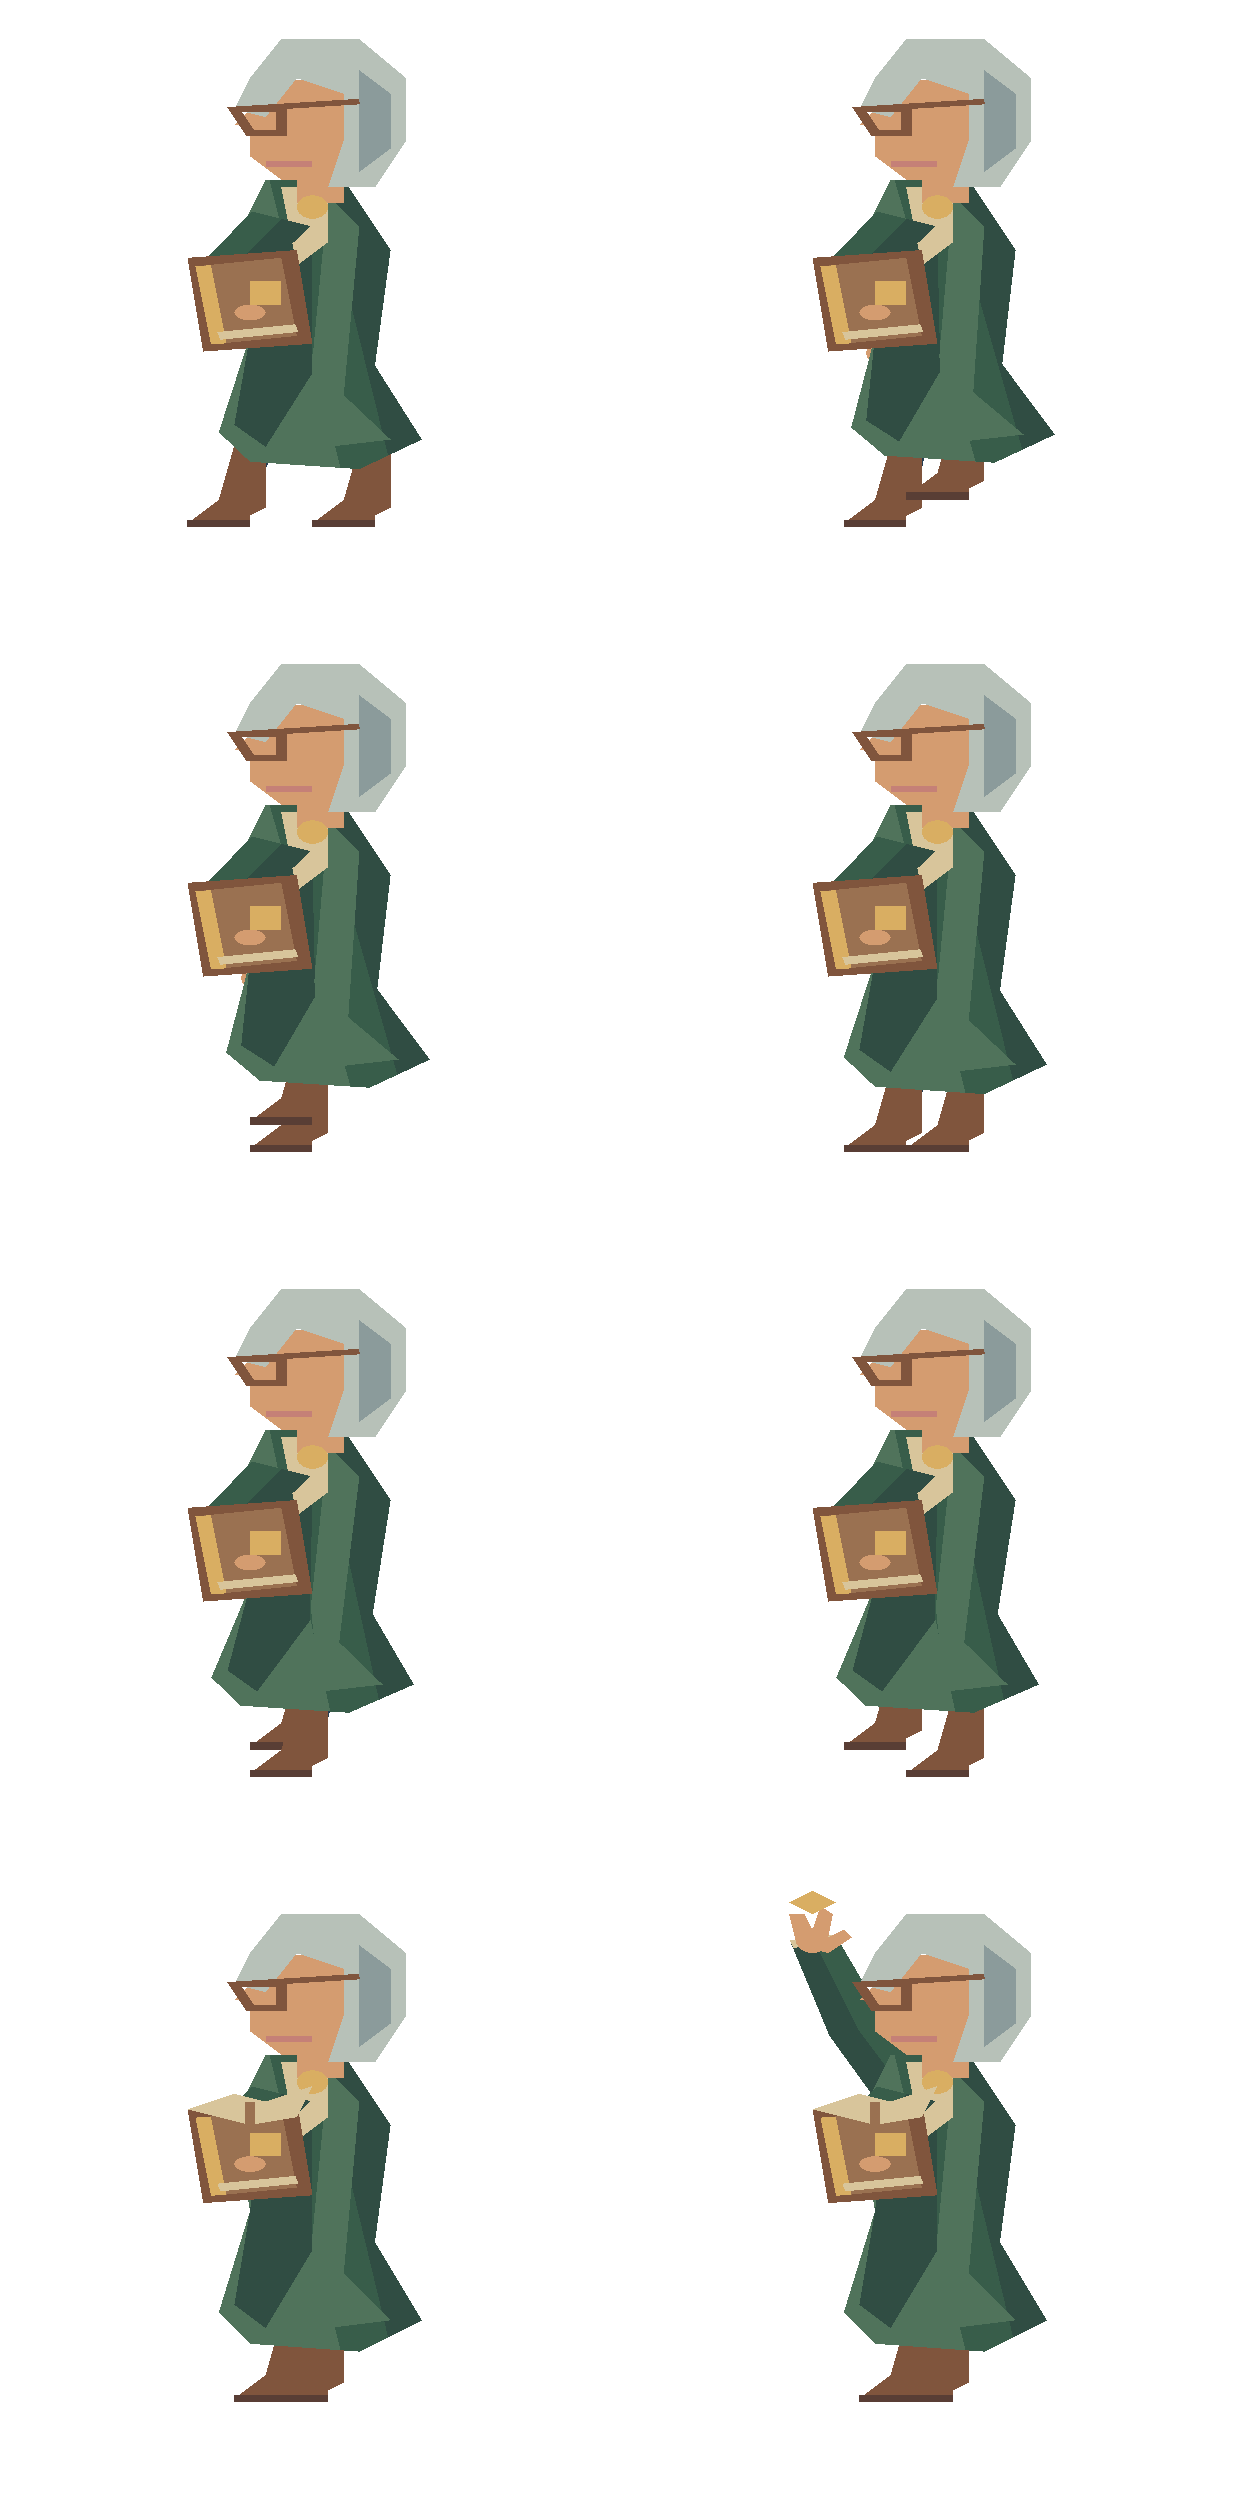
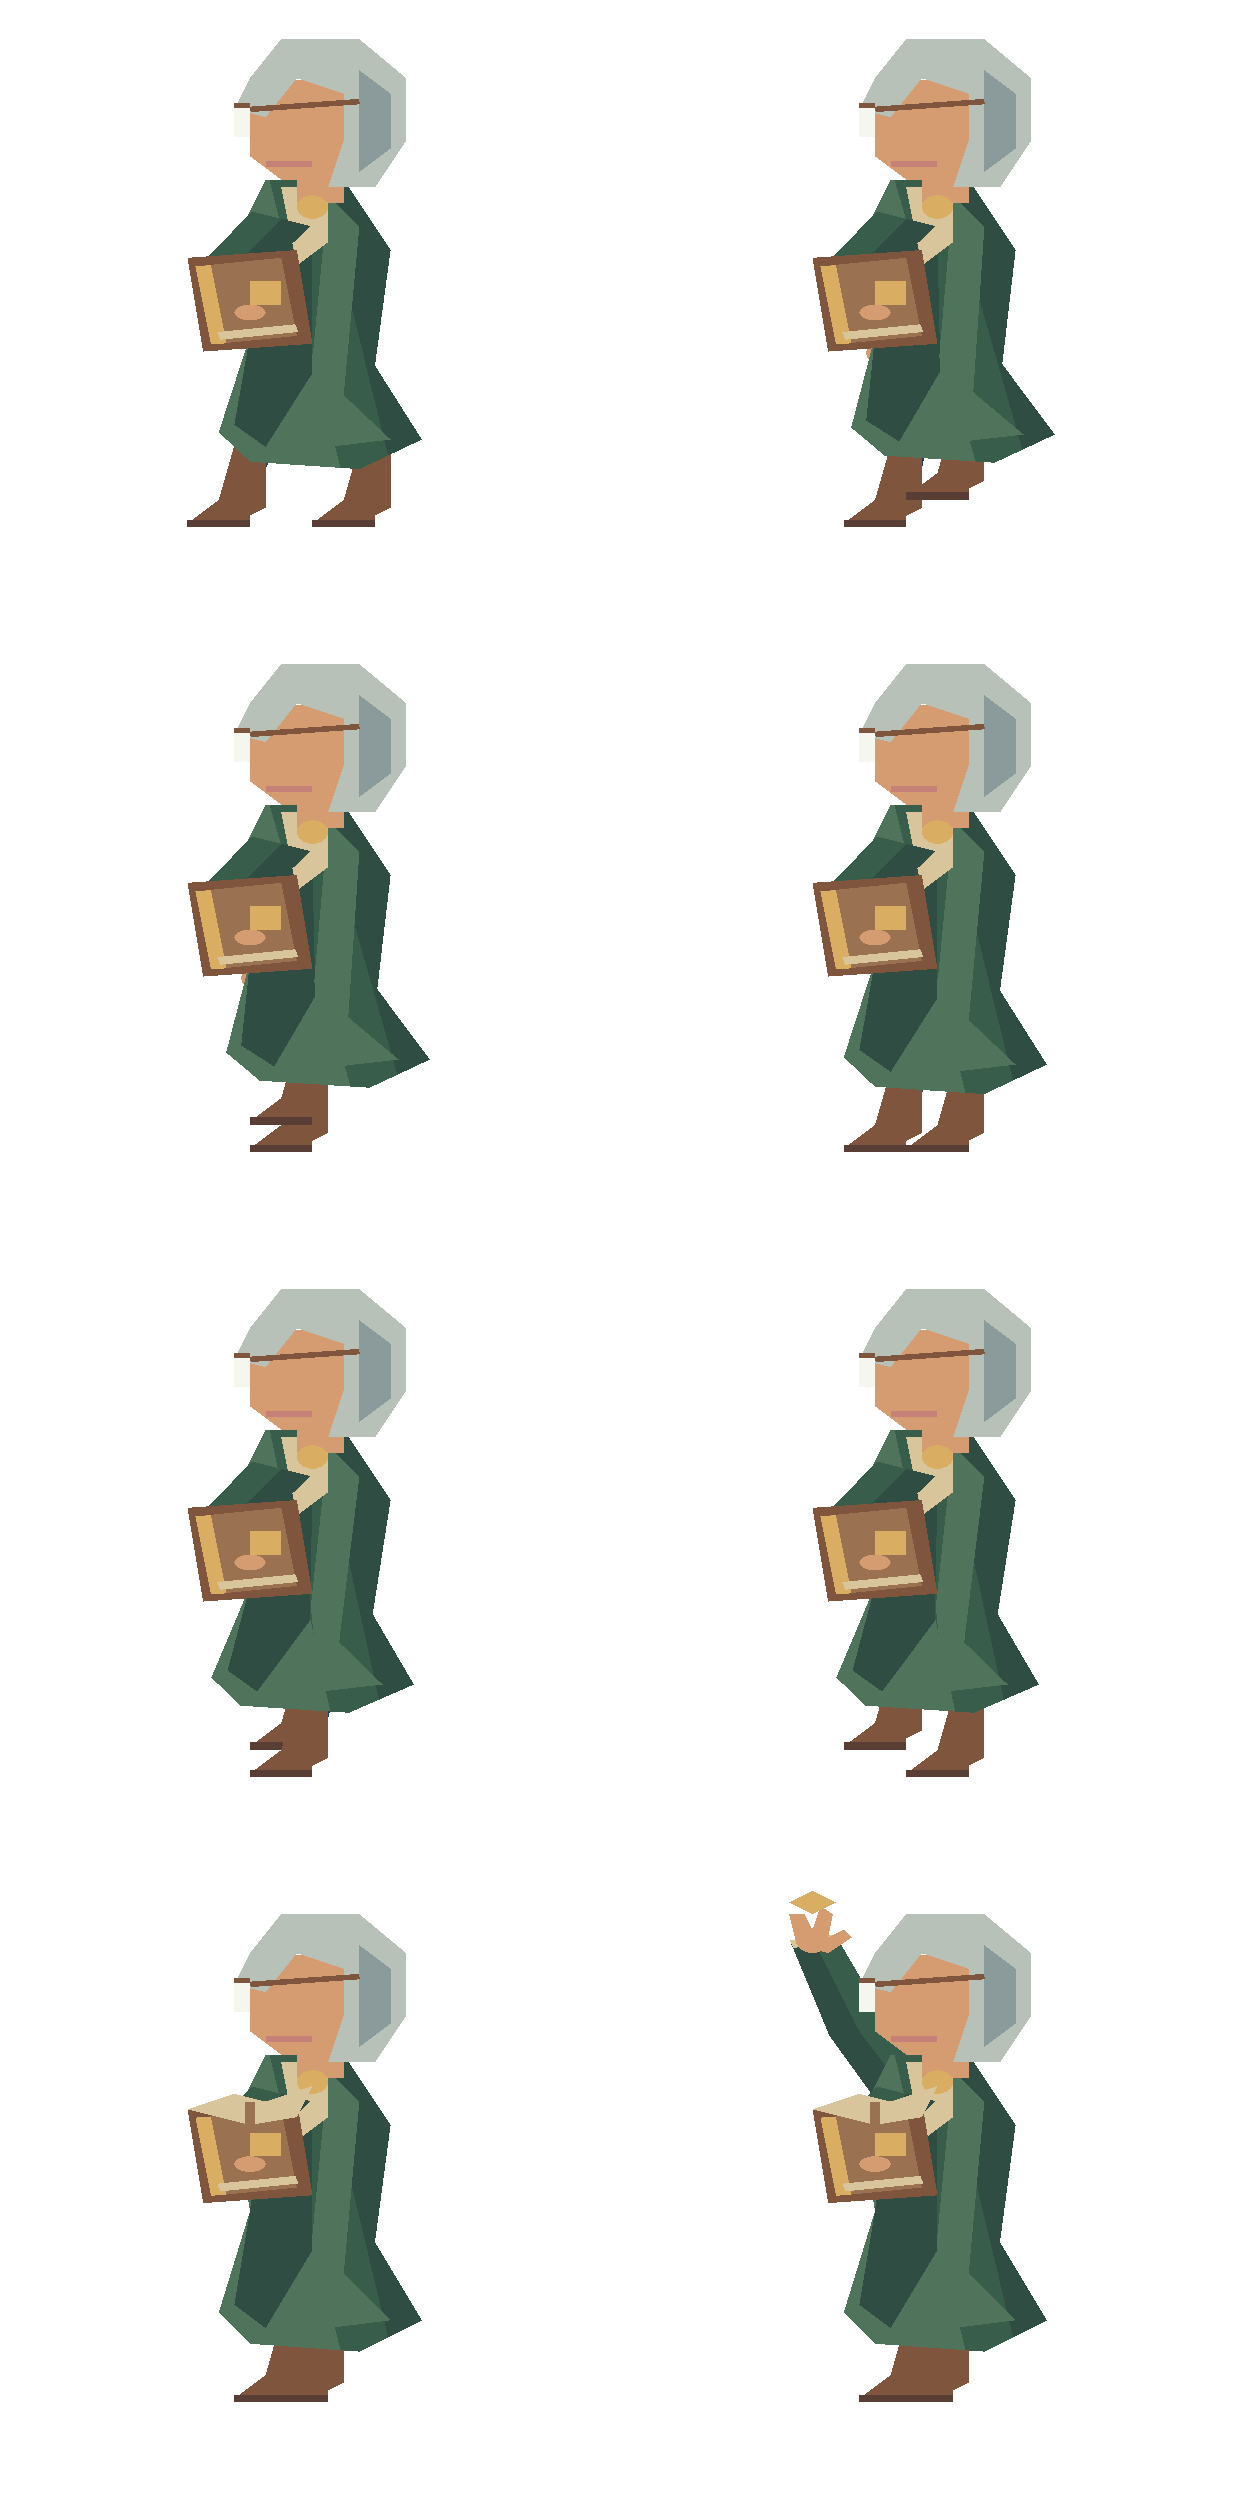
<svg xmlns="http://www.w3.org/2000/svg" width="160" height="320" viewBox="0 0 160 320">
  <svg x="0" y="0" width="80" height="80" viewBox="0 0 40 80" preserveAspectRatio="none" shape-rendering="crispEdges">
    <polygon points="17.5,39 20.5,39 19.0,51.0 17.0,60 15.0,60 16.0,51.0" fill="#263e53" />
    <polygon points="15.0,57 17.0,57 17.0,65 16.0,66 16.0,67 12.0,67 14.0,64" fill="#80553d" />
    <polyline points="12.0,67 16.0,67" fill="none" stroke="#593e35" stroke-width="1" />
    <polygon points="19.5,39 22.5,39 24.0,51.0 25.0,60.0 23.0,60.0 21.0,51.0" fill="#263e53" />
    <polygon points="23.0,57.0 25.0,57.0 25.0,65.0 24.0,66.0 24.0,67.0 20.0,67.0 22.0,64.0" fill="#80553d" />
    <polyline points="20.0,67.0 24.0,67.0" fill="none" stroke="#593e35" stroke-width="1" />
    <polygon points="15.9,28.0 16.0,36.0 16.5,44.0 19.5,44.0 20.0,36.0 20.1,28.0" fill="#385d4a" />
    <polygon points="18,28 18.0,36 18.0,44.0 19.5,44.0 20.0,36.0 20.1,28.0" fill="#304d43" />
    <polygon points="16.5,43.0 16.5,44.0 19.5,44.0 19.5,43.0" fill="#d8c59b" />
    <ellipse cx="18.0" cy="44.5" rx="1.0" ry="1.5" fill="#d49c70" />
    <polygon points="17.0,23.0 22.0,23.0 25.0,32.0 24.0,46.789 27.0,56.263 23.0,60.053 16.0,59.105 14.0,55.316 16.0,43.0 15.0,31.0" fill="#385d4a" />
    <polygon points="20.5,23.0 22.0,23.0 25.0,32.0 24.0,46.789 27.0,56.263 24.839,58.31" fill="#304d43" />
    <polygon points="17.0,23.0 17.25,23.0 21.789,59.889 16.0,59.105 14.0,55.316 16.0,43.0 15.0,31.0" fill="#50735b" />
    <polygon points="17.0,29.0 20.0,31.0 20.0,47.737 17.0,57.211 15.0,54.368 16.0,43.0" fill="#304d43" />
    <polygon points="21.0,25.0 23.0,29.0 22.0,50.579 25.0,56.263 21.0,57.211 20.0,45.842" fill="#50735b" />
    <polygon points="18.0,24.0 21.0,24.0 21.0,31.0 19.0,34.0" fill="#d8c59b" />
    <rect x="19" y="19" width="3" height="7" fill="#d49c70" />
    <polygon points="18,10 23,11 24,17 21,23 18,23 16,20 16,16 15,16" fill="#d49c70" />
    <polygon points="16,10 18,5 23,5 26,10 26,18 24,24 21,24 22,18 22,12 19,10 17,15 15,14" fill="#b7c1b8" />
    <polygon points="23,9 25,12 25,19 23,22 23,14" fill="#8b9b9b" />
-     <polyline points="15,14 18,14 18,17 16,17 15,14 23,13" fill="none" stroke="#80553d" stroke-width="0.7" />
+     <polygon points="15,13.5 16,13.5 16,17.5 15,17.5" fill="#f5f6ed" />
+     <polyline points="15,13.5 16,13.5" fill="none" stroke="#80553d" stroke-width="0.6" />
+     <polyline points="16,14 23,13" fill="none" stroke="#80553d" stroke-width="0.7" />
    <polyline points="17,21 20,21" fill="none" stroke="#c58077" stroke-width="0.7" />
    <ellipse cx="20.0" cy="26.5" rx="1.0" ry="1.5" fill="#d9ae62" />
    <polygon points="16.122,27.061 12.904,33.719 14.529,39.294 17.471,38.706 17.096,34.281 19.878,28.939" fill="#385d4a" />
    <polygon points="18,28 15,34 16,39 17.471,38.706 17.096,34.281 19.878,28.939" fill="#304d43" />
    <polygon points="14.333,38.314 14.529,39.294 17.471,38.706 17.275,37.725" fill="#d8c59b" />
    <ellipse cx="16.0" cy="39.5" rx="1.0" ry="1.5" fill="#d49c70" />
    <polygon points="12,33 19,32 20,44 13,45" fill="#80553d" />
    <polygon points="13,34 18,33 19,43 14,44" fill="#9a7151" />
    <polyline points="13,34 14,44" fill="none" stroke="#d9ae62" stroke-width="1" />
    <polyline points="14,43 19,42" fill="none" stroke="#d8c59b" stroke-width="1" />
    <rect x="16" y="36" width="2" height="3" fill="#d9ae62" />
    <ellipse cx="16.0" cy="40.0" rx="1.0" ry="1.0" fill="#d49c70" />
  </svg>
  <svg x="80" y="0" width="80" height="80" viewBox="0 0 40 80" preserveAspectRatio="none" shape-rendering="crispEdges">
    <polygon points="17.5,39 20.5,39 20.0,51.0 19.0,60 17.0,60 17.0,51.0" fill="#263e53" />
    <polygon points="17.0,57 19.0,57 19.0,65 18.0,66 18.0,67 14.0,67 16.0,64" fill="#80553d" />
    <polyline points="14.0,67 18.0,67" fill="none" stroke="#593e35" stroke-width="1" />
    <polygon points="19.5,39 22.5,39 23.0,49.268 23.0,56.536 21.0,56.536 20.0,49.268" fill="#263e53" />
    <polygon points="21.0,53.536 23.0,53.536 23.0,61.536 22.0,62.536 22.0,63.536 18.0,63.536 20.0,60.536" fill="#80553d" />
    <polyline points="18.0,63.536 22.0,63.536" fill="none" stroke="#593e35" stroke-width="1" />
    <polygon points="15.91,27.796 15.229,35.814 14.947,44.559 17.935,44.827 19.212,36.186 20.09,28.204" fill="#385d4a" />
    <polygon points="18,28 17.221,36 16.441,44.693 17.935,44.827 19.212,36.186 20.09,28.204" fill="#304d43" />
    <polygon points="15.036,43.563 14.947,44.559 17.935,44.827 18.024,43.831" fill="#d8c59b" />
    <ellipse cx="16.441" cy="45.193" rx="1.0" ry="1.5" fill="#d49c70" />
    <polygon points="17.0,23.0 22.0,23.0 25.0,32.0 24.146,46.607 27.51,55.625 23.656,59.232 16.62,58.33 14.474,54.723 16.0,43.0 15.0,31.0" fill="#385d4a" />
    <polygon points="20.5,23.0 22.0,23.0 25.0,32.0 24.146,46.607 27.51,55.625 25.429,57.574" fill="#304d43" />
    <polygon points="17.0,23.0 17.25,23.0 22.439,59.076 16.62,58.33 14.474,54.723 16.0,43.0 15.0,31.0" fill="#50735b" />
    <polygon points="17.0,29.0 20.0,31.0 20.182,47.509 17.547,56.527 15.438,53.821 16.0,43.0" fill="#304d43" />
    <polygon points="21.0,25.0 23.0,29.0 22.292,50.214 25.51,55.625 21.547,56.527 20.109,45.705" fill="#50735b" />
    <polygon points="18.0,24.0 21.0,24.0 21.0,31.0 19.0,34.0" fill="#d8c59b" />
    <rect x="19" y="19" width="3" height="7" fill="#d49c70" />
    <polygon points="18,10 23,11 24,17 21,23 18,23 16,20 16,16 15,16" fill="#d49c70" />
    <polygon points="16,10 18,5 23,5 26,10 26,18 24,24 21,24 22,18 22,12 19,10 17,15 15,14" fill="#b7c1b8" />
    <polygon points="23,9 25,12 25,19 23,22 23,14" fill="#8b9b9b" />
-     <polyline points="15,14 18,14 18,17 16,17 15,14 23,13" fill="none" stroke="#80553d" stroke-width="0.7" />
+     <polygon points="15,13.5 16,13.5 16,17.5 15,17.5" fill="#f5f6ed" />
+     <polyline points="15,13.5 16,13.5" fill="none" stroke="#80553d" stroke-width="0.6" />
+     <polyline points="16,14 23,13" fill="none" stroke="#80553d" stroke-width="0.7" />
    <polyline points="17,21 20,21" fill="none" stroke="#c58077" stroke-width="0.7" />
    <ellipse cx="20.0" cy="26.5" rx="1.0" ry="1.5" fill="#d9ae62" />
    <polygon points="16.122,27.061 12.904,33.719 14.529,39.294 17.471,38.706 17.096,34.281 19.878,28.939" fill="#385d4a" />
    <polygon points="18,28 15,34 16,39 17.471,38.706 17.096,34.281 19.878,28.939" fill="#304d43" />
    <polygon points="14.333,38.314 14.529,39.294 17.471,38.706 17.275,37.725" fill="#d8c59b" />
    <ellipse cx="16.0" cy="39.5" rx="1.0" ry="1.5" fill="#d49c70" />
    <polygon points="12,33 19,32 20,44 13,45" fill="#80553d" />
    <polygon points="13,34 18,33 19,43 14,44" fill="#9a7151" />
    <polyline points="13,34 14,44" fill="none" stroke="#d9ae62" stroke-width="1" />
    <polyline points="14,43 19,42" fill="none" stroke="#d8c59b" stroke-width="1" />
    <rect x="16" y="36" width="2" height="3" fill="#d9ae62" />
    <ellipse cx="16.0" cy="40.0" rx="1.0" ry="1.0" fill="#d49c70" />
  </svg>
  <svg x="0" y="80" width="80" height="80" viewBox="0 0 40 80" preserveAspectRatio="none" shape-rendering="crispEdges">
    <polygon points="17.5,39 20.5,39 21.0,51.0 21.0,60 19.0,60 18.0,51.0" fill="#263e53" />
    <polygon points="19.0,57 21.0,57 21.0,65 20.0,66 20.0,67 16.0,67 18.0,64" fill="#80553d" />
    <polyline points="16.0,67 20.0,67" fill="none" stroke="#593e35" stroke-width="1" />
    <polygon points="19.5,39 22.5,39 22.0,49.268 21.0,56.536 19.0,56.536 19.0,49.268" fill="#263e53" />
    <polygon points="19.0,53.536 21.0,53.536 21.0,61.536 20.0,62.536 20.0,63.536 16.0,63.536 18.0,60.536" fill="#80553d" />
    <polyline points="16.0,63.536 20.0,63.536" fill="none" stroke="#593e35" stroke-width="1" />
    <polygon points="15.91,27.796 15.229,35.814 14.947,44.559 17.935,44.827 19.212,36.186 20.09,28.204" fill="#385d4a" />
    <polygon points="18,28 17.221,36 16.441,44.693 17.935,44.827 19.212,36.186 20.09,28.204" fill="#304d43" />
    <polygon points="15.036,43.563 14.947,44.559 17.935,44.827 18.024,43.831" fill="#d8c59b" />
    <ellipse cx="16.441" cy="45.193" rx="1.0" ry="1.5" fill="#d49c70" />
    <polygon points="17.0,23.0 22.0,23.0 25.0,32.0 24.146,46.607 27.51,55.625 23.656,59.232 16.62,58.33 14.474,54.723 16.0,43.0 15.0,31.0" fill="#385d4a" />
    <polygon points="20.5,23.0 22.0,23.0 25.0,32.0 24.146,46.607 27.51,55.625 25.429,57.574" fill="#304d43" />
    <polygon points="17.0,23.0 17.25,23.0 22.439,59.076 16.62,58.33 14.474,54.723 16.0,43.0 15.0,31.0" fill="#50735b" />
    <polygon points="17.0,29.0 20.0,31.0 20.182,47.509 17.547,56.527 15.438,53.821 16.0,43.0" fill="#304d43" />
    <polygon points="21.0,25.0 23.0,29.0 22.292,50.214 25.51,55.625 21.547,56.527 20.109,45.705" fill="#50735b" />
    <polygon points="18.0,24.0 21.0,24.0 21.0,31.0 19.0,34.0" fill="#d8c59b" />
    <rect x="19" y="19" width="3" height="7" fill="#d49c70" />
    <polygon points="18,10 23,11 24,17 21,23 18,23 16,20 16,16 15,16" fill="#d49c70" />
    <polygon points="16,10 18,5 23,5 26,10 26,18 24,24 21,24 22,18 22,12 19,10 17,15 15,14" fill="#b7c1b8" />
    <polygon points="23,9 25,12 25,19 23,22 23,14" fill="#8b9b9b" />
-     <polyline points="15,14 18,14 18,17 16,17 15,14 23,13" fill="none" stroke="#80553d" stroke-width="0.7" />
+     <polygon points="15,13.5 16,13.5 16,17.5 15,17.5" fill="#f5f6ed" />
+     <polyline points="15,13.5 16,13.5" fill="none" stroke="#80553d" stroke-width="0.6" />
+     <polyline points="16,14 23,13" fill="none" stroke="#80553d" stroke-width="0.7" />
    <polyline points="17,21 20,21" fill="none" stroke="#c58077" stroke-width="0.7" />
    <ellipse cx="20.0" cy="26.5" rx="1.0" ry="1.5" fill="#d9ae62" />
    <polygon points="16.122,27.061 12.904,33.719 14.529,39.294 17.471,38.706 17.096,34.281 19.878,28.939" fill="#385d4a" />
    <polygon points="18,28 15,34 16,39 17.471,38.706 17.096,34.281 19.878,28.939" fill="#304d43" />
    <polygon points="14.333,38.314 14.529,39.294 17.471,38.706 17.275,37.725" fill="#d8c59b" />
    <ellipse cx="16.0" cy="39.5" rx="1.0" ry="1.5" fill="#d49c70" />
    <polygon points="12,33 19,32 20,44 13,45" fill="#80553d" />
    <polygon points="13,34 18,33 19,43 14,44" fill="#9a7151" />
    <polyline points="13,34 14,44" fill="none" stroke="#d9ae62" stroke-width="1" />
    <polyline points="14,43 19,42" fill="none" stroke="#d8c59b" stroke-width="1" />
    <rect x="16" y="36" width="2" height="3" fill="#d9ae62" />
    <ellipse cx="16.0" cy="40.0" rx="1.0" ry="1.0" fill="#d49c70" />
  </svg>
  <svg x="80" y="80" width="80" height="80" viewBox="0 0 40 80" preserveAspectRatio="none" shape-rendering="crispEdges">
    <polygon points="17.5,39 20.5,39 22.0,51.0 23.0,60.0 21.0,60.0 19.0,51.0" fill="#263e53" />
    <polygon points="21.0,57.0 23.0,57.0 23.0,65.0 22.0,66.0 22.0,67.0 18.0,67.0 20.0,64.0" fill="#80553d" />
    <polyline points="18.0,67.0 22.0,67.0" fill="none" stroke="#593e35" stroke-width="1" />
    <polygon points="19.5,39 22.5,39 21.0,51.0 19.0,60 17.0,60 18.0,51.0" fill="#263e53" />
    <polygon points="17.0,57 19.0,57 19.0,65 18.0,66 18.0,67 14.0,67 16.0,64" fill="#80553d" />
    <polyline points="14.0,67 18.0,67" fill="none" stroke="#593e35" stroke-width="1" />
    <polygon points="15.9,28.0 16.0,36.0 16.5,44.0 19.5,44.0 20.0,36.0 20.1,28.0" fill="#385d4a" />
    <polygon points="18,28 18.0,36 18.0,44.0 19.5,44.0 20.0,36.0 20.1,28.0" fill="#304d43" />
    <polygon points="16.5,43.0 16.5,44.0 19.5,44.0 19.5,43.0" fill="#d8c59b" />
    <ellipse cx="18.0" cy="44.5" rx="1.0" ry="1.5" fill="#d49c70" />
    <polygon points="17.0,23.0 22.0,23.0 25.0,32.0 24.0,46.789 27.0,56.263 23.0,60.053 16.0,59.105 14.0,55.316 16.0,43.0 15.0,31.0" fill="#385d4a" />
    <polygon points="20.5,23.0 22.0,23.0 25.0,32.0 24.0,46.789 27.0,56.263 24.839,58.31" fill="#304d43" />
    <polygon points="17.0,23.0 17.25,23.0 21.789,59.889 16.0,59.105 14.0,55.316 16.0,43.0 15.0,31.0" fill="#50735b" />
    <polygon points="17.0,29.0 20.0,31.0 20.0,47.737 17.0,57.211 15.0,54.368 16.0,43.0" fill="#304d43" />
    <polygon points="21.0,25.0 23.0,29.0 22.0,50.579 25.0,56.263 21.0,57.211 20.0,45.842" fill="#50735b" />
    <polygon points="18.0,24.0 21.0,24.0 21.0,31.0 19.0,34.0" fill="#d8c59b" />
    <rect x="19" y="19" width="3" height="7" fill="#d49c70" />
    <polygon points="18,10 23,11 24,17 21,23 18,23 16,20 16,16 15,16" fill="#d49c70" />
    <polygon points="16,10 18,5 23,5 26,10 26,18 24,24 21,24 22,18 22,12 19,10 17,15 15,14" fill="#b7c1b8" />
    <polygon points="23,9 25,12 25,19 23,22 23,14" fill="#8b9b9b" />
-     <polyline points="15,14 18,14 18,17 16,17 15,14 23,13" fill="none" stroke="#80553d" stroke-width="0.7" />
+     <polygon points="15,13.5 16,13.5 16,17.5 15,17.5" fill="#f5f6ed" />
+     <polyline points="15,13.5 16,13.5" fill="none" stroke="#80553d" stroke-width="0.6" />
+     <polyline points="16,14 23,13" fill="none" stroke="#80553d" stroke-width="0.7" />
    <polyline points="17,21 20,21" fill="none" stroke="#c58077" stroke-width="0.7" />
    <ellipse cx="20.0" cy="26.5" rx="1.0" ry="1.5" fill="#d9ae62" />
    <polygon points="16.122,27.061 12.904,33.719 14.529,39.294 17.471,38.706 17.096,34.281 19.878,28.939" fill="#385d4a" />
    <polygon points="18,28 15,34 16,39 17.471,38.706 17.096,34.281 19.878,28.939" fill="#304d43" />
    <polygon points="14.333,38.314 14.529,39.294 17.471,38.706 17.275,37.725" fill="#d8c59b" />
    <ellipse cx="16.0" cy="39.5" rx="1.0" ry="1.5" fill="#d49c70" />
    <polygon points="12,33 19,32 20,44 13,45" fill="#80553d" />
    <polygon points="13,34 18,33 19,43 14,44" fill="#9a7151" />
    <polyline points="13,34 14,44" fill="none" stroke="#d9ae62" stroke-width="1" />
    <polyline points="14,43 19,42" fill="none" stroke="#d8c59b" stroke-width="1" />
    <rect x="16" y="36" width="2" height="3" fill="#d9ae62" />
    <ellipse cx="16.0" cy="40.0" rx="1.0" ry="1.0" fill="#d49c70" />
  </svg>
  <svg x="0" y="160" width="80" height="80" viewBox="0 0 40 80" preserveAspectRatio="none" shape-rendering="crispEdges">
    <polygon points="17.5,39 20.5,39 21.0,49.268 21.0,56.536 19.0,56.536 18.0,49.268" fill="#263e53" />
    <polygon points="19.0,53.536 21.0,53.536 21.0,61.536 20.0,62.536 20.0,63.536 16.0,63.536 18.0,60.536" fill="#80553d" />
    <polyline points="16.0,63.536 20.0,63.536" fill="none" stroke="#593e35" stroke-width="1" />
    <polygon points="19.5,39 22.5,39 22.0,51.0 21.0,60 19.0,60 19.0,51.0" fill="#263e53" />
    <polygon points="19.0,57 21.0,57 21.0,65 20.0,66 20.0,67 16.0,67 18.0,64" fill="#80553d" />
    <polyline points="16.0,67 20.0,67" fill="none" stroke="#593e35" stroke-width="1" />
    <polygon points="15.91,28.204 16.79,36.203 18.067,43.466 21.05,43.148 20.769,35.797 20.09,27.796" fill="#385d4a" />
    <polygon points="18,28 18.779,36 19.559,43.307 21.05,43.148 20.769,35.797 20.09,27.796" fill="#304d43" />
    <polygon points="17.961,42.472 18.067,43.466 21.05,43.148 20.944,42.154" fill="#d8c59b" />
    <ellipse cx="19.559" cy="43.807" rx="1.0" ry="1.5" fill="#d49c70" />
    <polygon points="17.0,23.0 22.0,23.0 25.0,32.0 23.854,46.607 26.49,55.625 22.344,59.232 15.38,58.33 13.526,54.723 16.0,43.0 15.0,31.0" fill="#385d4a" />
    <polygon points="20.5,23.0 22.0,23.0 25.0,32.0 23.854,46.607 26.49,55.625 24.25,57.574" fill="#304d43" />
    <polygon points="17.0,23.0 17.25,23.0 21.139,59.076 15.38,58.33 13.526,54.723 16.0,43.0 15.0,31.0" fill="#50735b" />
    <polygon points="17.0,29.0 20.0,31.0 19.818,47.509 16.453,56.527 14.562,53.821 16.0,43.0" fill="#304d43" />
    <polygon points="21.0,25.0 23.0,29.0 21.708,50.214 24.49,55.625 20.453,56.527 19.891,45.705" fill="#50735b" />
    <polygon points="18.0,24.0 21.0,24.0 21.0,31.0 19.0,34.0" fill="#d8c59b" />
    <rect x="19" y="19" width="3" height="7" fill="#d49c70" />
    <polygon points="18,10 23,11 24,17 21,23 18,23 16,20 16,16 15,16" fill="#d49c70" />
    <polygon points="16,10 18,5 23,5 26,10 26,18 24,24 21,24 22,18 22,12 19,10 17,15 15,14" fill="#b7c1b8" />
    <polygon points="23,9 25,12 25,19 23,22 23,14" fill="#8b9b9b" />
-     <polyline points="15,14 18,14 18,17 16,17 15,14 23,13" fill="none" stroke="#80553d" stroke-width="0.7" />
+     <polygon points="15,13.5 16,13.5 16,17.5 15,17.5" fill="#f5f6ed" />
+     <polyline points="15,13.5 16,13.5" fill="none" stroke="#80553d" stroke-width="0.6" />
+     <polyline points="16,14 23,13" fill="none" stroke="#80553d" stroke-width="0.7" />
    <polyline points="17,21 20,21" fill="none" stroke="#c58077" stroke-width="0.7" />
    <ellipse cx="20.0" cy="26.5" rx="1.0" ry="1.5" fill="#d9ae62" />
    <polygon points="16.122,27.061 12.904,33.719 14.529,39.294 17.471,38.706 17.096,34.281 19.878,28.939" fill="#385d4a" />
    <polygon points="18,28 15,34 16,39 17.471,38.706 17.096,34.281 19.878,28.939" fill="#304d43" />
    <polygon points="14.333,38.314 14.529,39.294 17.471,38.706 17.275,37.725" fill="#d8c59b" />
    <ellipse cx="16.0" cy="39.5" rx="1.0" ry="1.5" fill="#d49c70" />
    <polygon points="12,33 19,32 20,44 13,45" fill="#80553d" />
    <polygon points="13,34 18,33 19,43 14,44" fill="#9a7151" />
    <polyline points="13,34 14,44" fill="none" stroke="#d9ae62" stroke-width="1" />
    <polyline points="14,43 19,42" fill="none" stroke="#d8c59b" stroke-width="1" />
    <rect x="16" y="36" width="2" height="3" fill="#d9ae62" />
    <ellipse cx="16.0" cy="40.0" rx="1.0" ry="1.0" fill="#d49c70" />
  </svg>
  <svg x="80" y="160" width="80" height="80" viewBox="0 0 40 80" preserveAspectRatio="none" shape-rendering="crispEdges">
    <polygon points="17.5,39 20.5,39 20.0,49.268 19.0,56.536 17.0,56.536 17.0,49.268" fill="#263e53" />
    <polygon points="17.0,53.536 19.0,53.536 19.0,61.536 18.0,62.536 18.0,63.536 14.0,63.536 16.0,60.536" fill="#80553d" />
    <polyline points="14.0,63.536 18.0,63.536" fill="none" stroke="#593e35" stroke-width="1" />
    <polygon points="19.5,39 22.5,39 23.0,51.0 23.0,60 21.0,60 20.0,51.0" fill="#263e53" />
    <polygon points="21.0,57 23.0,57 23.0,65 22.0,66 22.0,67 18.0,67 20.0,64" fill="#80553d" />
    <polyline points="18.0,67 22.0,67" fill="none" stroke="#593e35" stroke-width="1" />
    <polygon points="15.91,28.204 16.79,36.203 18.067,43.466 21.05,43.148 20.769,35.797 20.09,27.796" fill="#385d4a" />
    <polygon points="18,28 18.779,36 19.559,43.307 21.05,43.148 20.769,35.797 20.09,27.796" fill="#304d43" />
    <polygon points="17.961,42.472 18.067,43.466 21.05,43.148 20.944,42.154" fill="#d8c59b" />
    <ellipse cx="19.559" cy="43.807" rx="1.0" ry="1.5" fill="#d49c70" />
    <polygon points="17.0,23.0 22.0,23.0 25.0,32.0 23.854,46.607 26.49,55.625 22.344,59.232 15.38,58.33 13.526,54.723 16.0,43.0 15.0,31.0" fill="#385d4a" />
    <polygon points="20.5,23.0 22.0,23.0 25.0,32.0 23.854,46.607 26.49,55.625 24.25,57.574" fill="#304d43" />
    <polygon points="17.0,23.0 17.25,23.0 21.139,59.076 15.38,58.33 13.526,54.723 16.0,43.0 15.0,31.0" fill="#50735b" />
    <polygon points="17.0,29.0 20.0,31.0 19.818,47.509 16.453,56.527 14.562,53.821 16.0,43.0" fill="#304d43" />
    <polygon points="21.0,25.0 23.0,29.0 21.708,50.214 24.49,55.625 20.453,56.527 19.891,45.705" fill="#50735b" />
    <polygon points="18.0,24.0 21.0,24.0 21.0,31.0 19.0,34.0" fill="#d8c59b" />
    <rect x="19" y="19" width="3" height="7" fill="#d49c70" />
    <polygon points="18,10 23,11 24,17 21,23 18,23 16,20 16,16 15,16" fill="#d49c70" />
    <polygon points="16,10 18,5 23,5 26,10 26,18 24,24 21,24 22,18 22,12 19,10 17,15 15,14" fill="#b7c1b8" />
    <polygon points="23,9 25,12 25,19 23,22 23,14" fill="#8b9b9b" />
-     <polyline points="15,14 18,14 18,17 16,17 15,14 23,13" fill="none" stroke="#80553d" stroke-width="0.7" />
+     <polygon points="15,13.5 16,13.5 16,17.5 15,17.5" fill="#f5f6ed" />
+     <polyline points="15,13.5 16,13.5" fill="none" stroke="#80553d" stroke-width="0.6" />
+     <polyline points="16,14 23,13" fill="none" stroke="#80553d" stroke-width="0.7" />
    <polyline points="17,21 20,21" fill="none" stroke="#c58077" stroke-width="0.7" />
    <ellipse cx="20.0" cy="26.5" rx="1.0" ry="1.5" fill="#d9ae62" />
    <polygon points="16.122,27.061 12.904,33.719 14.529,39.294 17.471,38.706 17.096,34.281 19.878,28.939" fill="#385d4a" />
    <polygon points="18,28 15,34 16,39 17.471,38.706 17.096,34.281 19.878,28.939" fill="#304d43" />
    <polygon points="14.333,38.314 14.529,39.294 17.471,38.706 17.275,37.725" fill="#d8c59b" />
    <ellipse cx="16.0" cy="39.5" rx="1.0" ry="1.5" fill="#d49c70" />
    <polygon points="12,33 19,32 20,44 13,45" fill="#80553d" />
    <polygon points="13,34 18,33 19,43 14,44" fill="#9a7151" />
    <polyline points="13,34 14,44" fill="none" stroke="#d9ae62" stroke-width="1" />
    <polyline points="14,43 19,42" fill="none" stroke="#d8c59b" stroke-width="1" />
    <rect x="16" y="36" width="2" height="3" fill="#d9ae62" />
    <ellipse cx="16.0" cy="40.0" rx="1.0" ry="1.0" fill="#d49c70" />
  </svg>
  <svg x="0" y="240" width="80" height="80" viewBox="0 0 40 80" preserveAspectRatio="none" shape-rendering="crispEdges">
    <polygon points="17.5,39 20.5,39 20.5,51.0 20,60 18,60 17.5,51.0" fill="#263e53" />
    <polygon points="18,57 20,57 20,65 19,66 19,67 15,67 17,64" fill="#80553d" />
    <polyline points="15,67 19,67" fill="none" stroke="#593e35" stroke-width="1" />
    <polygon points="19.5,39 22.5,39 22.5,51.0 22,60 20,60 19.5,51.0" fill="#263e53" />
    <polygon points="20,57 22,57 22,65 21,66 21,67 17,67 19,64" fill="#80553d" />
    <polyline points="17,67 21,67" fill="none" stroke="#593e35" stroke-width="1" />
    <polygon points="16.515,26.515 12.912,32.712 18.832,30.248 17.168,27.752 17.088,29.288 19.485,29.485" fill="#385d4a" />
    <polygon points="18,28 15,31 18,29 17.168,27.752 17.088,29.288 19.485,29.485" fill="#304d43" />
    <polygon points="18.0,30.803 18.832,30.248 17.168,27.752 16.336,28.307" fill="#d8c59b" />
    <ellipse cx="18.0" cy="29.5" rx="1.0" ry="1.5" fill="#d49c70" />
    <polygon points="17,23 22,23 25,32 24,47 27,57 23,61 16,60 14,56 16,43 15,31" fill="#385d4a" />
    <polygon points="20.5,23.0 22,23 25,32 24,47 27,57 24.839,59.161" fill="#304d43" />
    <polygon points="17,23 17.25,23.0 21.789,60.827 16,60 14,56 16,43 15,31" fill="#50735b" />
    <polygon points="17,29 20,31 20,48 17,58 15,55 16,43" fill="#304d43" />
    <polygon points="21,25 23,29 22,51 25,57 21,58 20,46" fill="#50735b" />
    <polygon points="18,24 21,24 21,31 19,34" fill="#d8c59b" />
    <rect x="19" y="19" width="3" height="7" fill="#d49c70" />
    <polygon points="18,10 23,11 24,17 21,23 18,23 16,20 16,16 15,16" fill="#d49c70" />
    <polygon points="16,10 18,5 23,5 26,10 26,18 24,24 21,24 22,18 22,12 19,10 17,15 15,14" fill="#b7c1b8" />
    <polygon points="23,9 25,12 25,19 23,22 23,14" fill="#8b9b9b" />
-     <polyline points="15,14 18,14 18,17 16,17 15,14 23,13" fill="none" stroke="#80553d" stroke-width="0.7" />
+     <polygon points="15,13.5 16,13.5 16,17.5 15,17.5" fill="#f5f6ed" />
+     <polyline points="15,13.5 16,13.5" fill="none" stroke="#80553d" stroke-width="0.6" />
+     <polyline points="16,14 23,13" fill="none" stroke="#80553d" stroke-width="0.7" />
    <polyline points="17,21 20,21" fill="none" stroke="#c58077" stroke-width="0.7" />
    <ellipse cx="20.0" cy="26.5" rx="1.0" ry="1.5" fill="#d9ae62" />
    <polygon points="16.122,27.061 12.764,34.0 14.658,36.671 17.342,35.329 17.236,34.0 19.878,28.939" fill="#385d4a" />
    <polygon points="18,28 15,34 16,36 17.342,35.329 17.236,34.0 19.878,28.939" fill="#304d43" />
    <polygon points="14.211,35.776 14.658,36.671 17.342,35.329 16.894,34.435" fill="#d8c59b" />
    <ellipse cx="16.0" cy="36.5" rx="1.0" ry="1.5" fill="#d49c70" />
    <polygon points="12,30 19,29 20,41 13,42" fill="#80553d" />
    <polygon points="13,31 18,30 19,40 14,41" fill="#9a7151" />
    <polyline points="13,31 14,41" fill="none" stroke="#d9ae62" stroke-width="1" />
    <polyline points="14,40 19,39" fill="none" stroke="#d8c59b" stroke-width="1" />
    <rect x="16" y="33" width="2" height="3" fill="#d9ae62" />
    <polygon points="12,30 15,28 17,29 20,27 19,31 16,32" fill="#d8c59b" />
    <polyline points="16,29 16,32" fill="none" stroke="#9a7151" stroke-width="0.6" />
    <ellipse cx="16.0" cy="37.0" rx="1.0" ry="1.0" fill="#d49c70" />
  </svg>
  <svg x="80" y="240" width="80" height="80" viewBox="0 0 40 80" preserveAspectRatio="none" shape-rendering="crispEdges">
    <polygon points="17.5,39 20.5,39 20.5,51.0 20,60 18,60 17.5,51.0" fill="#263e53" />
    <polygon points="18,57 20,57 20,65 19,66 19,67 15,67 17,64" fill="#80553d" />
    <polyline points="15,67 19,67" fill="none" stroke="#593e35" stroke-width="1" />
    <polygon points="19.5,39 22.5,39 22.5,51.0 22,60 20,60 19.5,51.0" fill="#263e53" />
    <polygon points="20,57 22,57 22,65 21,66 21,67 17,67 19,64" fill="#80553d" />
    <polyline points="17,67 21,67" fill="none" stroke="#593e35" stroke-width="1" />
    <polygon points="19.966,27.263 16.913,19.404 13.455,7.636 10.545,8.364 13.087,20.596 16.034,28.737" fill="#385d4a" />
    <polygon points="18,28 15,20 12,8 10.545,8.364 13.087,20.596 16.034,28.737" fill="#304d43" />
    <polygon points="13.698,8.606 13.455,7.636 10.545,8.364 10.787,9.334" fill="#d8c59b" />
    <ellipse cx="12.0" cy="8.5" rx="1.0" ry="1.5" fill="#d49c70" />
    <polygon points="11,9 10.5,5 11.5,5 12,7 12.5,4 13.3,5 13,8 14,7 14.5,8 13,10" fill="#d49c70" />
    <polygon points="12,2 13.5,3.5 12,5 10.5,3.5" fill="#d9ae62" />
    <polygon points="17,23 22,23 25,32 24,47 27,57 23,61 16,60 14,56 16,43 15,31" fill="#385d4a" />
    <polygon points="20.5,23.0 22,23 25,32 24,47 27,57 24.839,59.161" fill="#304d43" />
    <polygon points="17,23 17.25,23.0 21.789,60.827 16,60 14,56 16,43 15,31" fill="#50735b" />
    <polygon points="17,29 20,31 20,48 17,58 15,55 16,43" fill="#304d43" />
    <polygon points="21,25 23,29 22,51 25,57 21,58 20,46" fill="#50735b" />
    <polygon points="18,24 21,24 21,31 19,34" fill="#d8c59b" />
    <rect x="19" y="19" width="3" height="7" fill="#d49c70" />
    <polygon points="18,10 23,11 24,17 21,23 18,23 16,20 16,16 15,16" fill="#d49c70" />
    <polygon points="16,10 18,5 23,5 26,10 26,18 24,24 21,24 22,18 22,12 19,10 17,15 15,14" fill="#b7c1b8" />
    <polygon points="23,9 25,12 25,19 23,22 23,14" fill="#8b9b9b" />
-     <polyline points="15,14 18,14 18,17 16,17 15,14 23,13" fill="none" stroke="#80553d" stroke-width="0.7" />
+     <polygon points="15,13.5 16,13.5 16,17.5 15,17.5" fill="#f5f6ed" />
+     <polyline points="15,13.5 16,13.5" fill="none" stroke="#80553d" stroke-width="0.6" />
+     <polyline points="16,14 23,13" fill="none" stroke="#80553d" stroke-width="0.7" />
    <polyline points="17,21 20,21" fill="none" stroke="#c58077" stroke-width="0.7" />
    <ellipse cx="20.0" cy="26.5" rx="1.0" ry="1.5" fill="#d9ae62" />
    <polygon points="16.122,27.061 12.764,34.0 14.658,36.671 17.342,35.329 17.236,34.0 19.878,28.939" fill="#385d4a" />
    <polygon points="18,28 15,34 16,36 17.342,35.329 17.236,34.0 19.878,28.939" fill="#304d43" />
    <polygon points="14.211,35.776 14.658,36.671 17.342,35.329 16.894,34.435" fill="#d8c59b" />
    <ellipse cx="16.0" cy="36.5" rx="1.0" ry="1.5" fill="#d49c70" />
    <polygon points="12,30 19,29 20,41 13,42" fill="#80553d" />
    <polygon points="13,31 18,30 19,40 14,41" fill="#9a7151" />
    <polyline points="13,31 14,41" fill="none" stroke="#d9ae62" stroke-width="1" />
    <polyline points="14,40 19,39" fill="none" stroke="#d8c59b" stroke-width="1" />
    <rect x="16" y="33" width="2" height="3" fill="#d9ae62" />
    <polygon points="12,30 15,28 17,29 20,27 19,31 16,32" fill="#d8c59b" />
    <polyline points="16,29 16,32" fill="none" stroke="#9a7151" stroke-width="0.6" />
    <ellipse cx="16.0" cy="37.0" rx="1.0" ry="1.0" fill="#d49c70" />
  </svg>
</svg>
